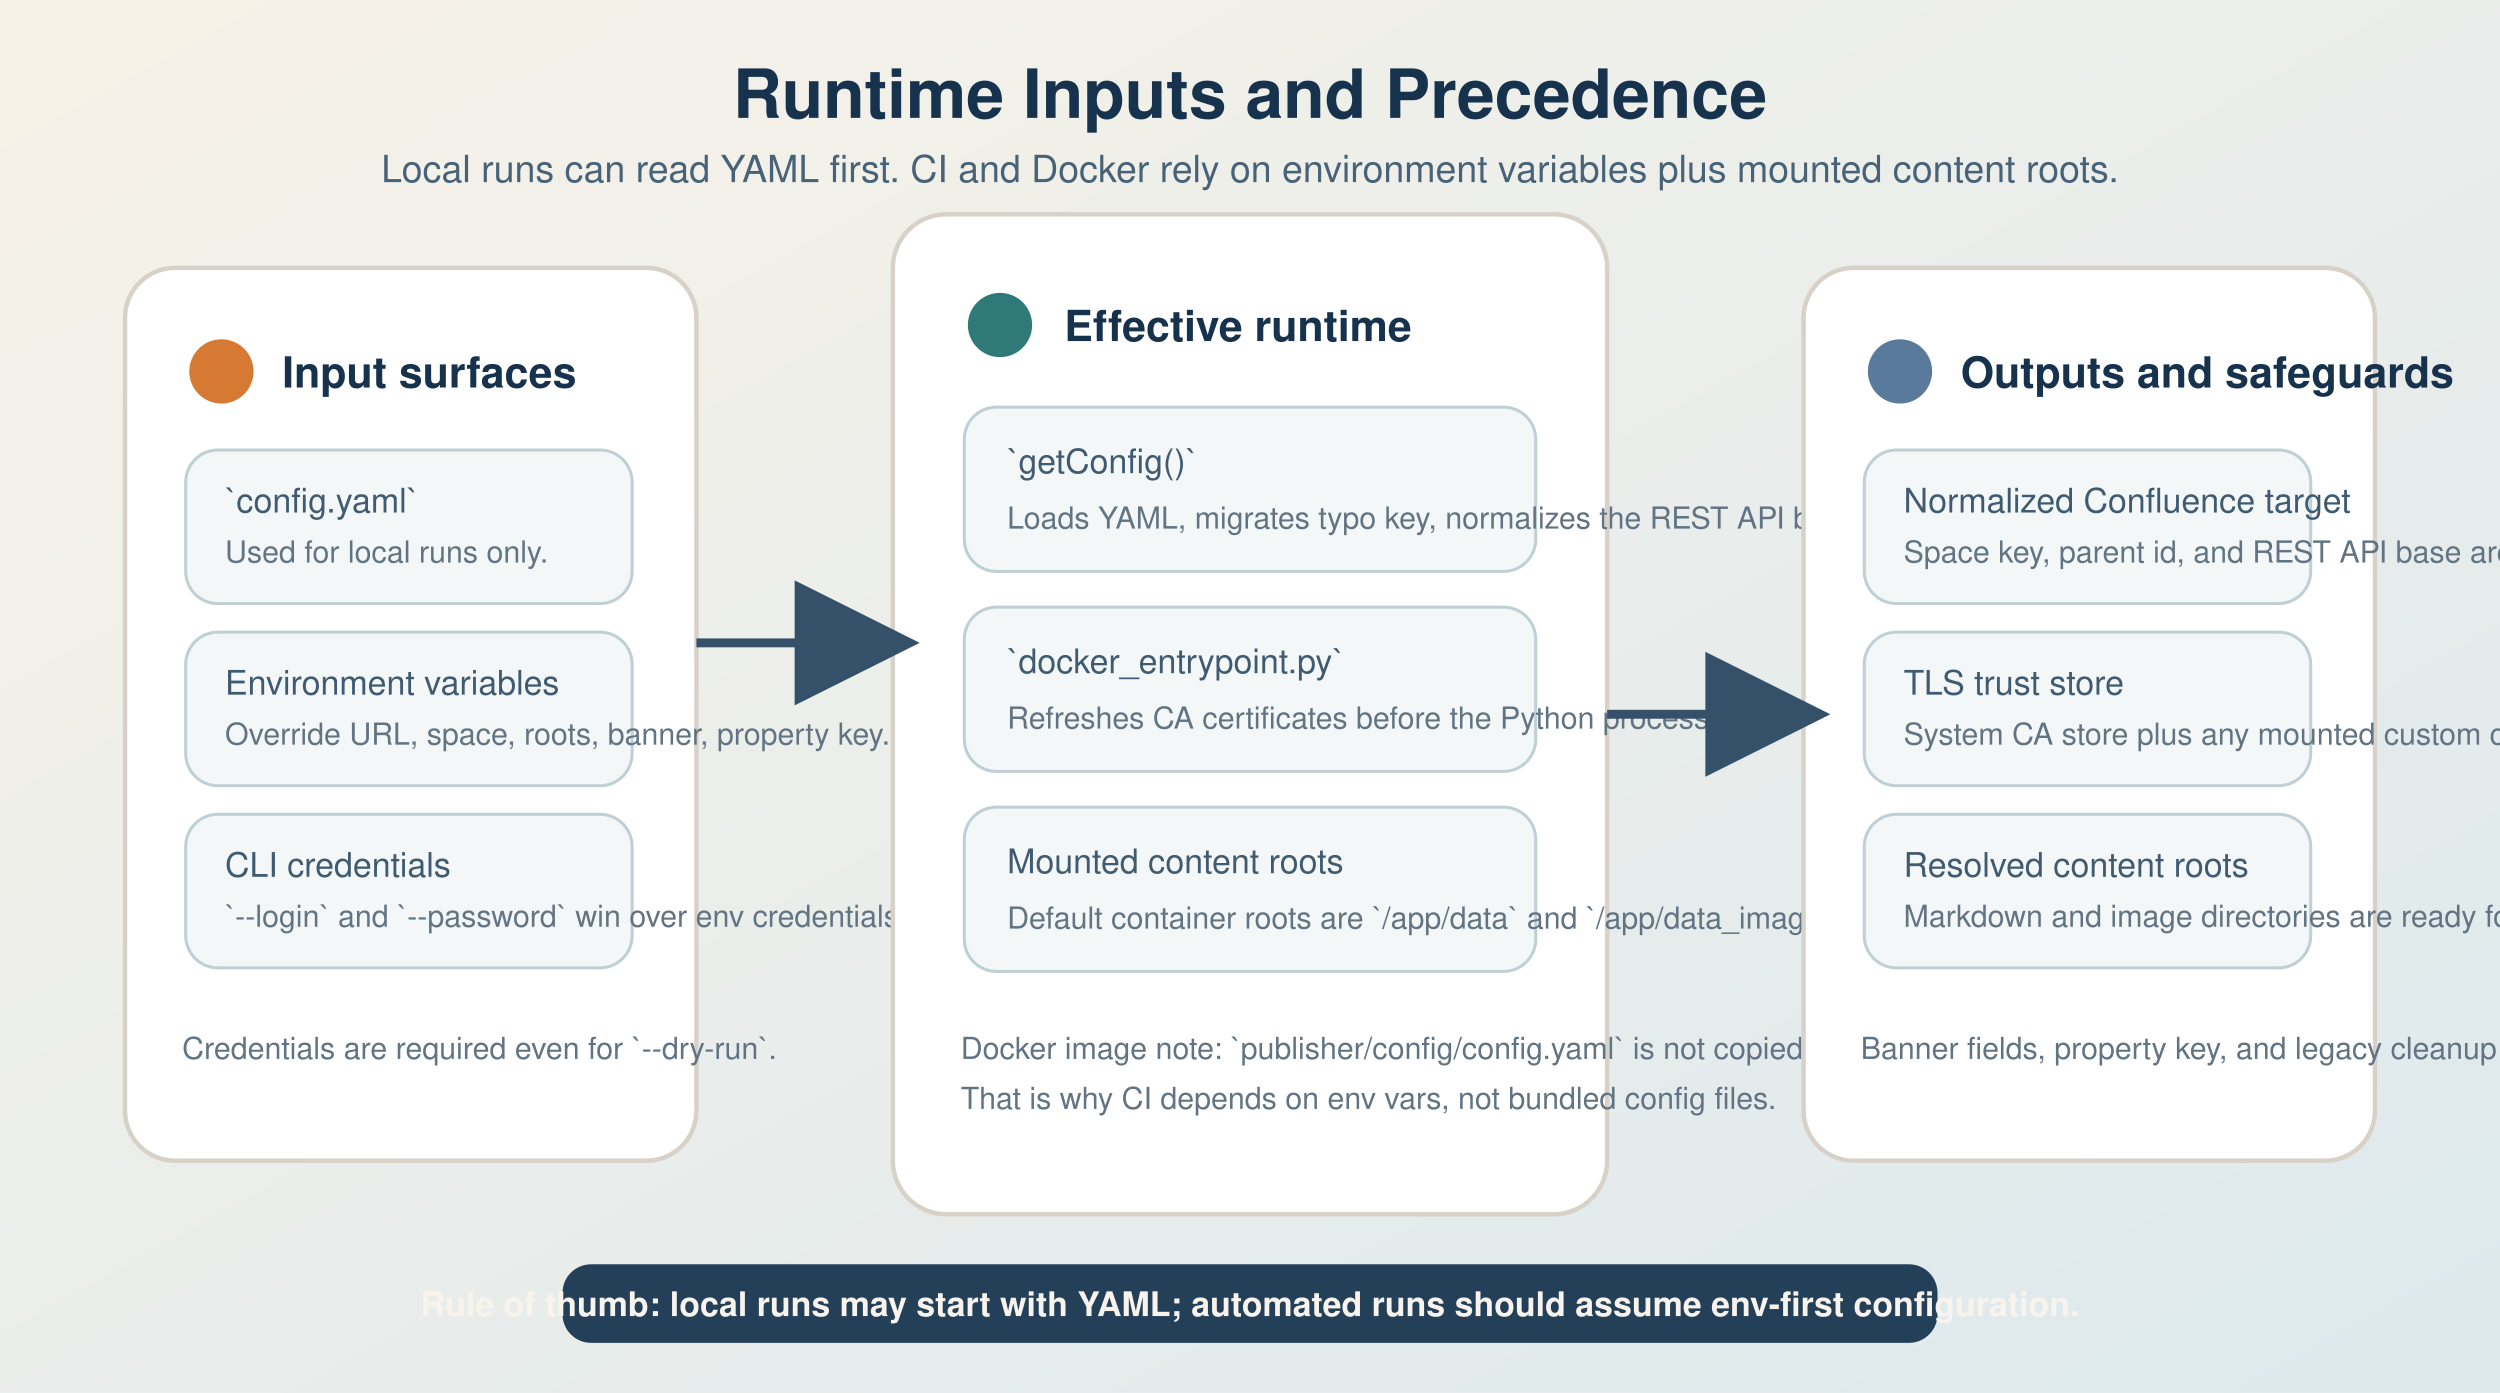
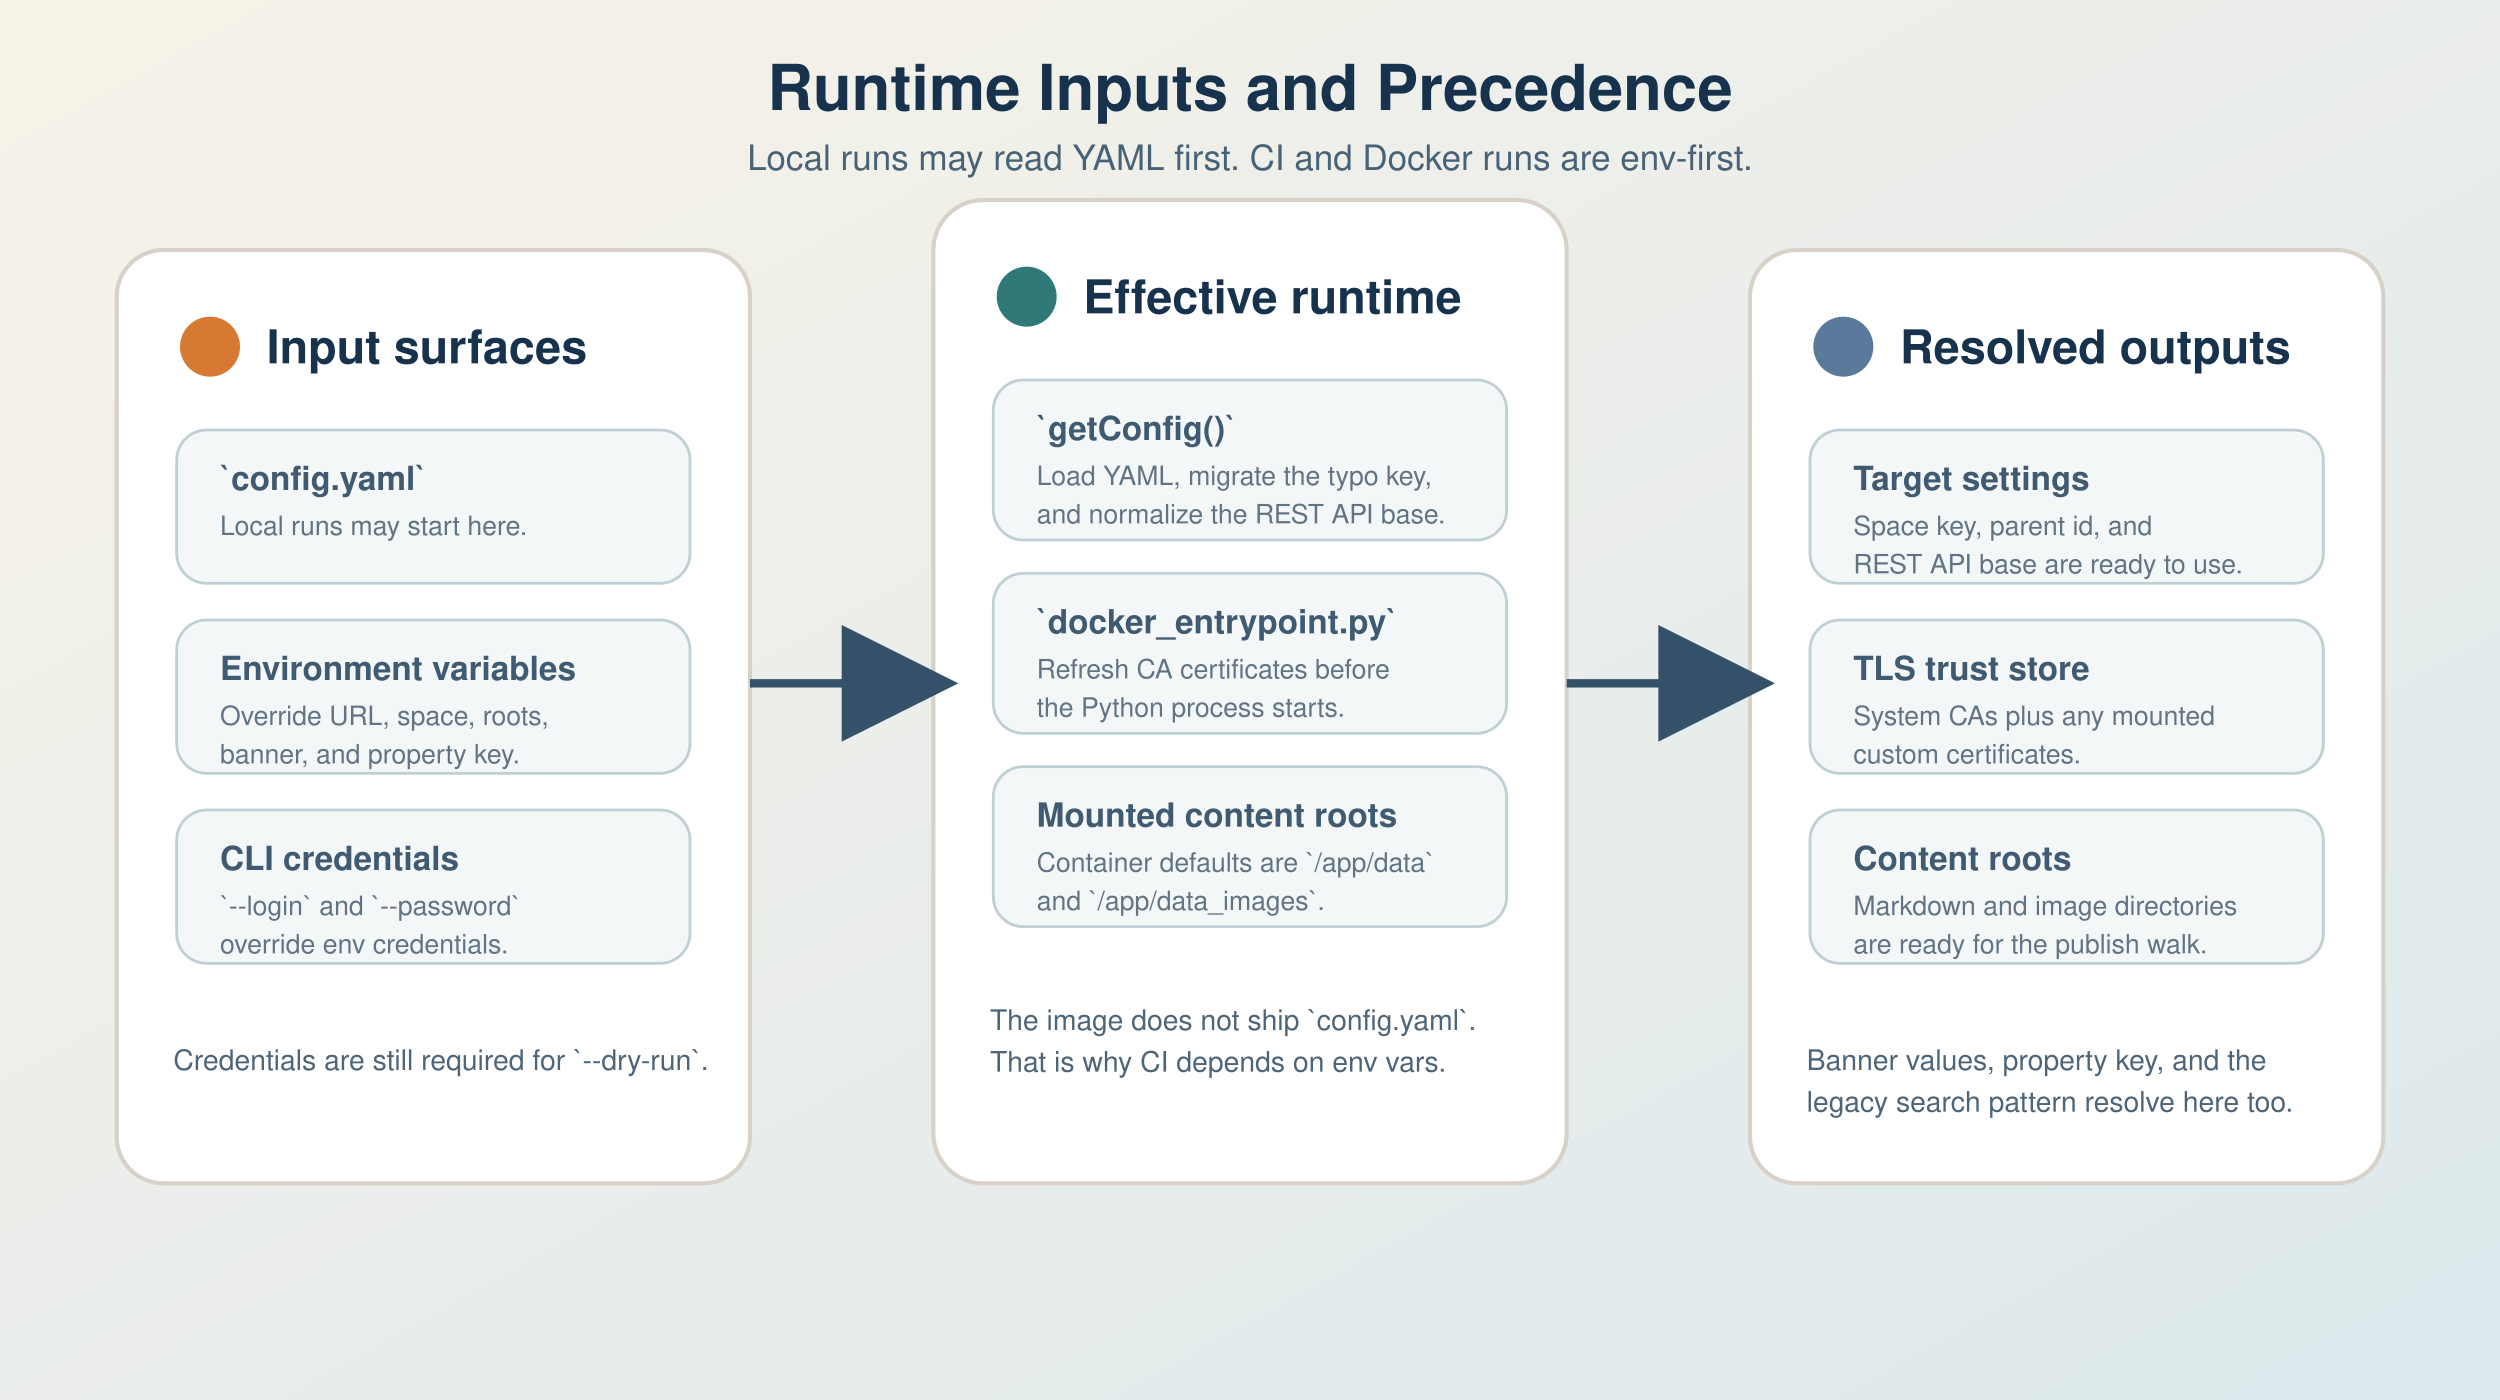
- <svg xmlns="http://www.w3.org/2000/svg" width="1400" height="780" viewBox="0 0 1400 780" role="img" aria-labelledby="title desc">
+ <svg xmlns="http://www.w3.org/2000/svg" width="1500" height="840" viewBox="0 0 1500 840" role="img" aria-labelledby="title desc">
  <defs>
    <linearGradient id="bg" x1="0" y1="0" x2="1" y2="1">
      <stop offset="0%" stop-color="#f7f2e8" />
      <stop offset="100%" stop-color="#dde9ed" />
    </linearGradient>
    <marker id="arrow" markerWidth="14" markerHeight="14" refX="11" refY="7" orient="auto" markerUnits="strokeWidth">
      <path d="M0,0 L14,7 L0,14 z" fill="#35516a" />
    </marker>
    <style>
      .title { font: 700 38px Helvetica, Arial, sans-serif; fill: #17324d; }
      .subtitle { font: 500 21px Helvetica, Arial, sans-serif; fill: #486377; }
-       .card { fill: #ffffff; stroke: #d7d1c8; stroke-width: 2.5; }
-       .small-card { fill: #f3f7f7; stroke: #bfd0d4; stroke-width: 1.7; }
-       .card-title { font: 700 24px Helvetica, Arial, sans-serif; fill: #17324d; }
-       .copy { font: 500 19px Helvetica, Arial, sans-serif; fill: #405b71; }
-       .note { font: 500 17px Helvetica, Arial, sans-serif; fill: #627484; }
+       .panel { fill: #ffffff; stroke: #d7d1c8; stroke-width: 2.5; }
+       .tile { fill: #f3f7f7; stroke: #bfd0d4; stroke-width: 1.7; }
+       .panel-title { font: 700 28px Helvetica, Arial, sans-serif; fill: #17324d; }
+       .tile-title { font: 700 20px Helvetica, Arial, sans-serif; fill: #405b71; }
+       .copy { font: 500 16px Helvetica, Arial, sans-serif; fill: #627484; }
+       .note { font: 500 17px Helvetica, Arial, sans-serif; fill: #4d6579; }
      .arrow { fill: none; stroke: #35516a; stroke-width: 5; marker-end: url(#arrow); }
      .accent-a { fill: #d67933; }
      .accent-b { fill: #2f7a78; }
      .accent-c { fill: #597a9b; }
    </style>
  </defs>
-   <rect width="1400" height="780" fill="url(#bg)" />
-   <text x="700" y="66" text-anchor="middle" class="title">Runtime Inputs and Precedence</text>
-   <text x="700" y="102" text-anchor="middle" class="subtitle">Local runs can read YAML first. CI and Docker rely on environment variables plus mounted content roots.</text>
-   <rect x="70" y="150" width="320" height="500" rx="28" class="card" />
-   <circle cx="124" cy="208" r="18" class="accent-a" />
-   <text x="158" y="217" class="card-title">Input surfaces</text>
-   <rect x="104" y="252" width="250" height="86" rx="18" class="small-card" />
-   <text x="126" y="287" class="copy">`config.yaml`</text>
-   <text x="126" y="315" class="note">Used for local runs only.</text>
-   <rect x="104" y="354" width="250" height="86" rx="18" class="small-card" />
-   <text x="126" y="389" class="copy">Environment variables</text>
-   <text x="126" y="417" class="note">Override URL, space, roots, banner, property key.</text>
-   <rect x="104" y="456" width="250" height="86" rx="18" class="small-card" />
-   <text x="126" y="491" class="copy">CLI credentials</text>
-   <text x="126" y="519" class="note">`--login` and `--password` win over env credentials.</text>
-   <text x="102" y="593" class="note">Credentials are required even for `--dry-run`.</text>
-   <rect x="500" y="120" width="400" height="560" rx="30" class="card" />
-   <circle cx="560" cy="182" r="18" class="accent-b" />
-   <text x="596" y="191" class="card-title">Effective runtime</text>
-   <rect x="540" y="228" width="320" height="92" rx="18" class="small-card" />
-   <text x="564" y="265" class="copy">`getConfig()`</text>
-   <text x="564" y="296" class="note">Loads YAML, migrates typo key, normalizes the REST API base.</text>
-   <rect x="540" y="340" width="320" height="92" rx="18" class="small-card" />
-   <text x="564" y="377" class="copy">`docker_entrypoint.py`</text>
-   <text x="564" y="408" class="note">Refreshes CA certificates before the Python process starts.</text>
-   <rect x="540" y="452" width="320" height="92" rx="18" class="small-card" />
-   <text x="564" y="489" class="copy">Mounted content roots</text>
-   <text x="564" y="520" class="note">Default container roots are `/app/data` and `/app/data_images`.</text>
-   <text x="538" y="593" class="note">Docker image note: `publisher/config/config.yaml` is not copied into the image.</text>
-   <text x="538" y="621" class="note">That is why CI depends on env vars, not bundled config files.</text>
-   <rect x="1010" y="150" width="320" height="500" rx="28" class="card" />
-   <circle cx="1064" cy="208" r="18" class="accent-c" />
-   <text x="1098" y="217" class="card-title">Outputs and safeguards</text>
-   <rect x="1044" y="252" width="250" height="86" rx="18" class="small-card" />
-   <text x="1066" y="287" class="copy">Normalized Confluence target</text>
-   <text x="1066" y="315" class="note">Space key, parent id, and REST API base are ready to use.</text>
-   <rect x="1044" y="354" width="250" height="86" rx="18" class="small-card" />
-   <text x="1066" y="389" class="copy">TLS trust store</text>
-   <text x="1066" y="417" class="note">System CA store plus any mounted custom certificates.</text>
-   <rect x="1044" y="456" width="250" height="86" rx="18" class="small-card" />
-   <text x="1066" y="491" class="copy">Resolved content roots</text>
-   <text x="1066" y="519" class="note">Markdown and image directories are ready for the publish walk.</text>
-   <text x="1042" y="593" class="note">Banner fields, property key, and legacy cleanup pattern also come through here.</text>
-   <path d="M390 360 C440 360 450 360 500 360" class="arrow" />
-   <path d="M900 400 C950 400 960 400 1010 400" class="arrow" />
-   <rect x="315" y="708" width="770" height="44" rx="16" fill="#17324d" opacity="0.93" />
-   <text x="700" y="737" text-anchor="middle" font-family="Helvetica, Arial, sans-serif" font-size="19" font-weight="700" fill="#f8f4ed">Rule of thumb: local runs may start with YAML; automated runs should assume env-first configuration.</text>
+   <rect width="1500" height="840" fill="url(#bg)" />
+   <text x="750" y="66" text-anchor="middle" class="title">Runtime Inputs and Precedence</text>
+   <text x="750" y="102" text-anchor="middle" class="subtitle">Local runs may read YAML first. CI and Docker runs are env-first.</text>
+   <rect x="70" y="150" width="380" height="560" rx="28" class="panel" />
+   <circle cx="126" cy="208" r="18" class="accent-a" />
+   <text x="160" y="218" class="panel-title">Input surfaces</text>
+   <rect x="106" y="258" width="308" height="92" rx="18" class="tile" />
+   <text x="132" y="294" class="tile-title">`config.yaml`</text>
+   <text x="132" y="321" class="copy">Local runs may start here.</text>
+   <rect x="106" y="372" width="308" height="92" rx="18" class="tile" />
+   <text x="132" y="408" class="tile-title">Environment variables</text>
+   <text x="132" y="435" class="copy">Override URL, space, roots,</text>
+   <text x="132" y="458" class="copy">banner, and property key.</text>
+   <rect x="106" y="486" width="308" height="92" rx="18" class="tile" />
+   <text x="132" y="522" class="tile-title">CLI credentials</text>
+   <text x="132" y="549" class="copy">`--login` and `--password`</text>
+   <text x="132" y="572" class="copy">override env credentials.</text>
+   <text x="104" y="642" class="note">Credentials are still required for `--dry-run`.</text>
+   <rect x="560" y="120" width="380" height="590" rx="30" class="panel" />
+   <circle cx="616" cy="178" r="18" class="accent-b" />
+   <text x="650" y="188" class="panel-title">Effective runtime</text>
+   <rect x="596" y="228" width="308" height="96" rx="18" class="tile" />
+   <text x="622" y="264" class="tile-title">`getConfig()`</text>
+   <text x="622" y="291" class="copy">Load YAML, migrate the typo key,</text>
+   <text x="622" y="314" class="copy">and normalize the REST API base.</text>
+   <rect x="596" y="344" width="308" height="96" rx="18" class="tile" />
+   <text x="622" y="380" class="tile-title">`docker_entrypoint.py`</text>
+   <text x="622" y="407" class="copy">Refresh CA certificates before</text>
+   <text x="622" y="430" class="copy">the Python process starts.</text>
+   <rect x="596" y="460" width="308" height="96" rx="18" class="tile" />
+   <text x="622" y="496" class="tile-title">Mounted content roots</text>
+   <text x="622" y="523" class="copy">Container defaults are `/app/data`</text>
+   <text x="622" y="546" class="copy">and `/app/data_images`.</text>
+   <text x="594" y="618" class="note">The image does not ship `config.yaml`.</text>
+   <text x="594" y="643" class="note">That is why CI depends on env vars.</text>
+   <rect x="1050" y="150" width="380" height="560" rx="28" class="panel" />
+   <circle cx="1106" cy="208" r="18" class="accent-c" />
+   <text x="1140" y="218" class="panel-title">Resolved outputs</text>
+   <rect x="1086" y="258" width="308" height="92" rx="18" class="tile" />
+   <text x="1112" y="294" class="tile-title">Target settings</text>
+   <text x="1112" y="321" class="copy">Space key, parent id, and</text>
+   <text x="1112" y="344" class="copy">REST API base are ready to use.</text>
+   <rect x="1086" y="372" width="308" height="92" rx="18" class="tile" />
+   <text x="1112" y="408" class="tile-title">TLS trust store</text>
+   <text x="1112" y="435" class="copy">System CAs plus any mounted</text>
+   <text x="1112" y="458" class="copy">custom certificates.</text>
+   <rect x="1086" y="486" width="308" height="92" rx="18" class="tile" />
+   <text x="1112" y="522" class="tile-title">Content roots</text>
+   <text x="1112" y="549" class="copy">Markdown and image directories</text>
+   <text x="1112" y="572" class="copy">are ready for the publish walk.</text>
+   <text x="1084" y="642" class="note">Banner values, property key, and the</text>
+   <text x="1084" y="667" class="note">legacy search pattern resolve here too.</text>
+   <path d="M450 410 C500 410 510 410 560 410" class="arrow" />
+   <path d="M940 410 C990 410 1000 410 1050 410" class="arrow" />
</svg>
